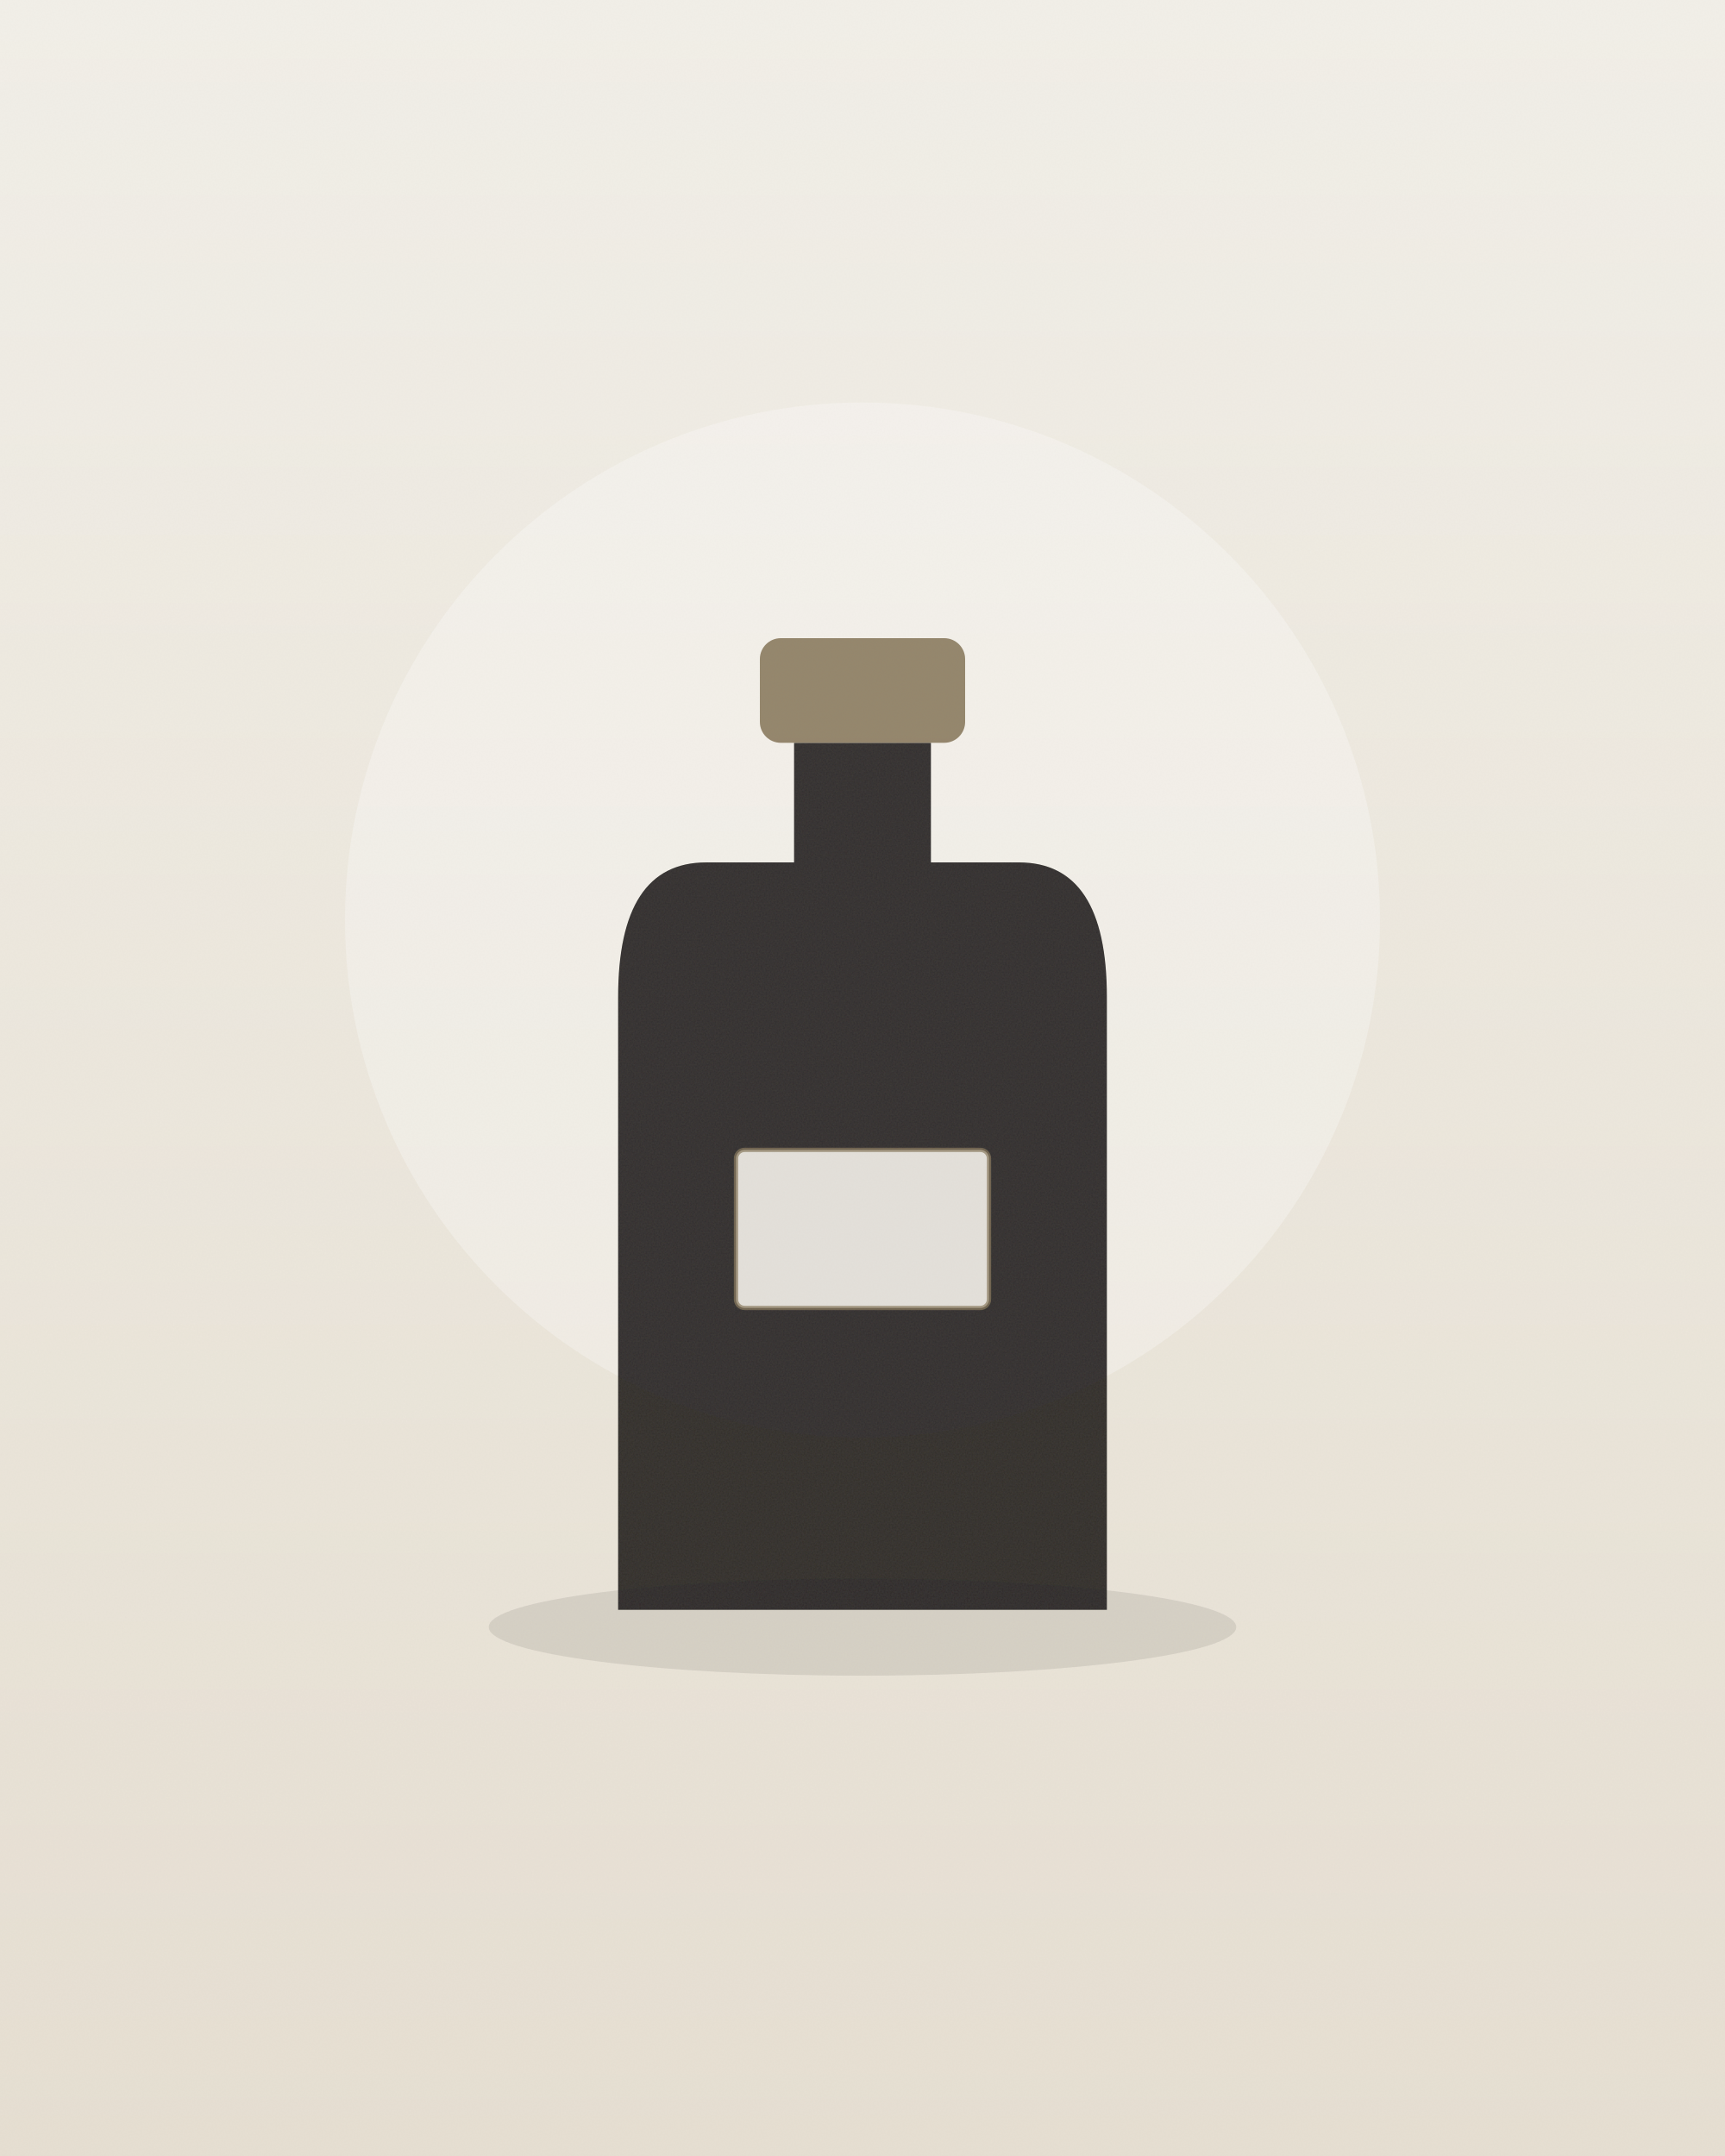
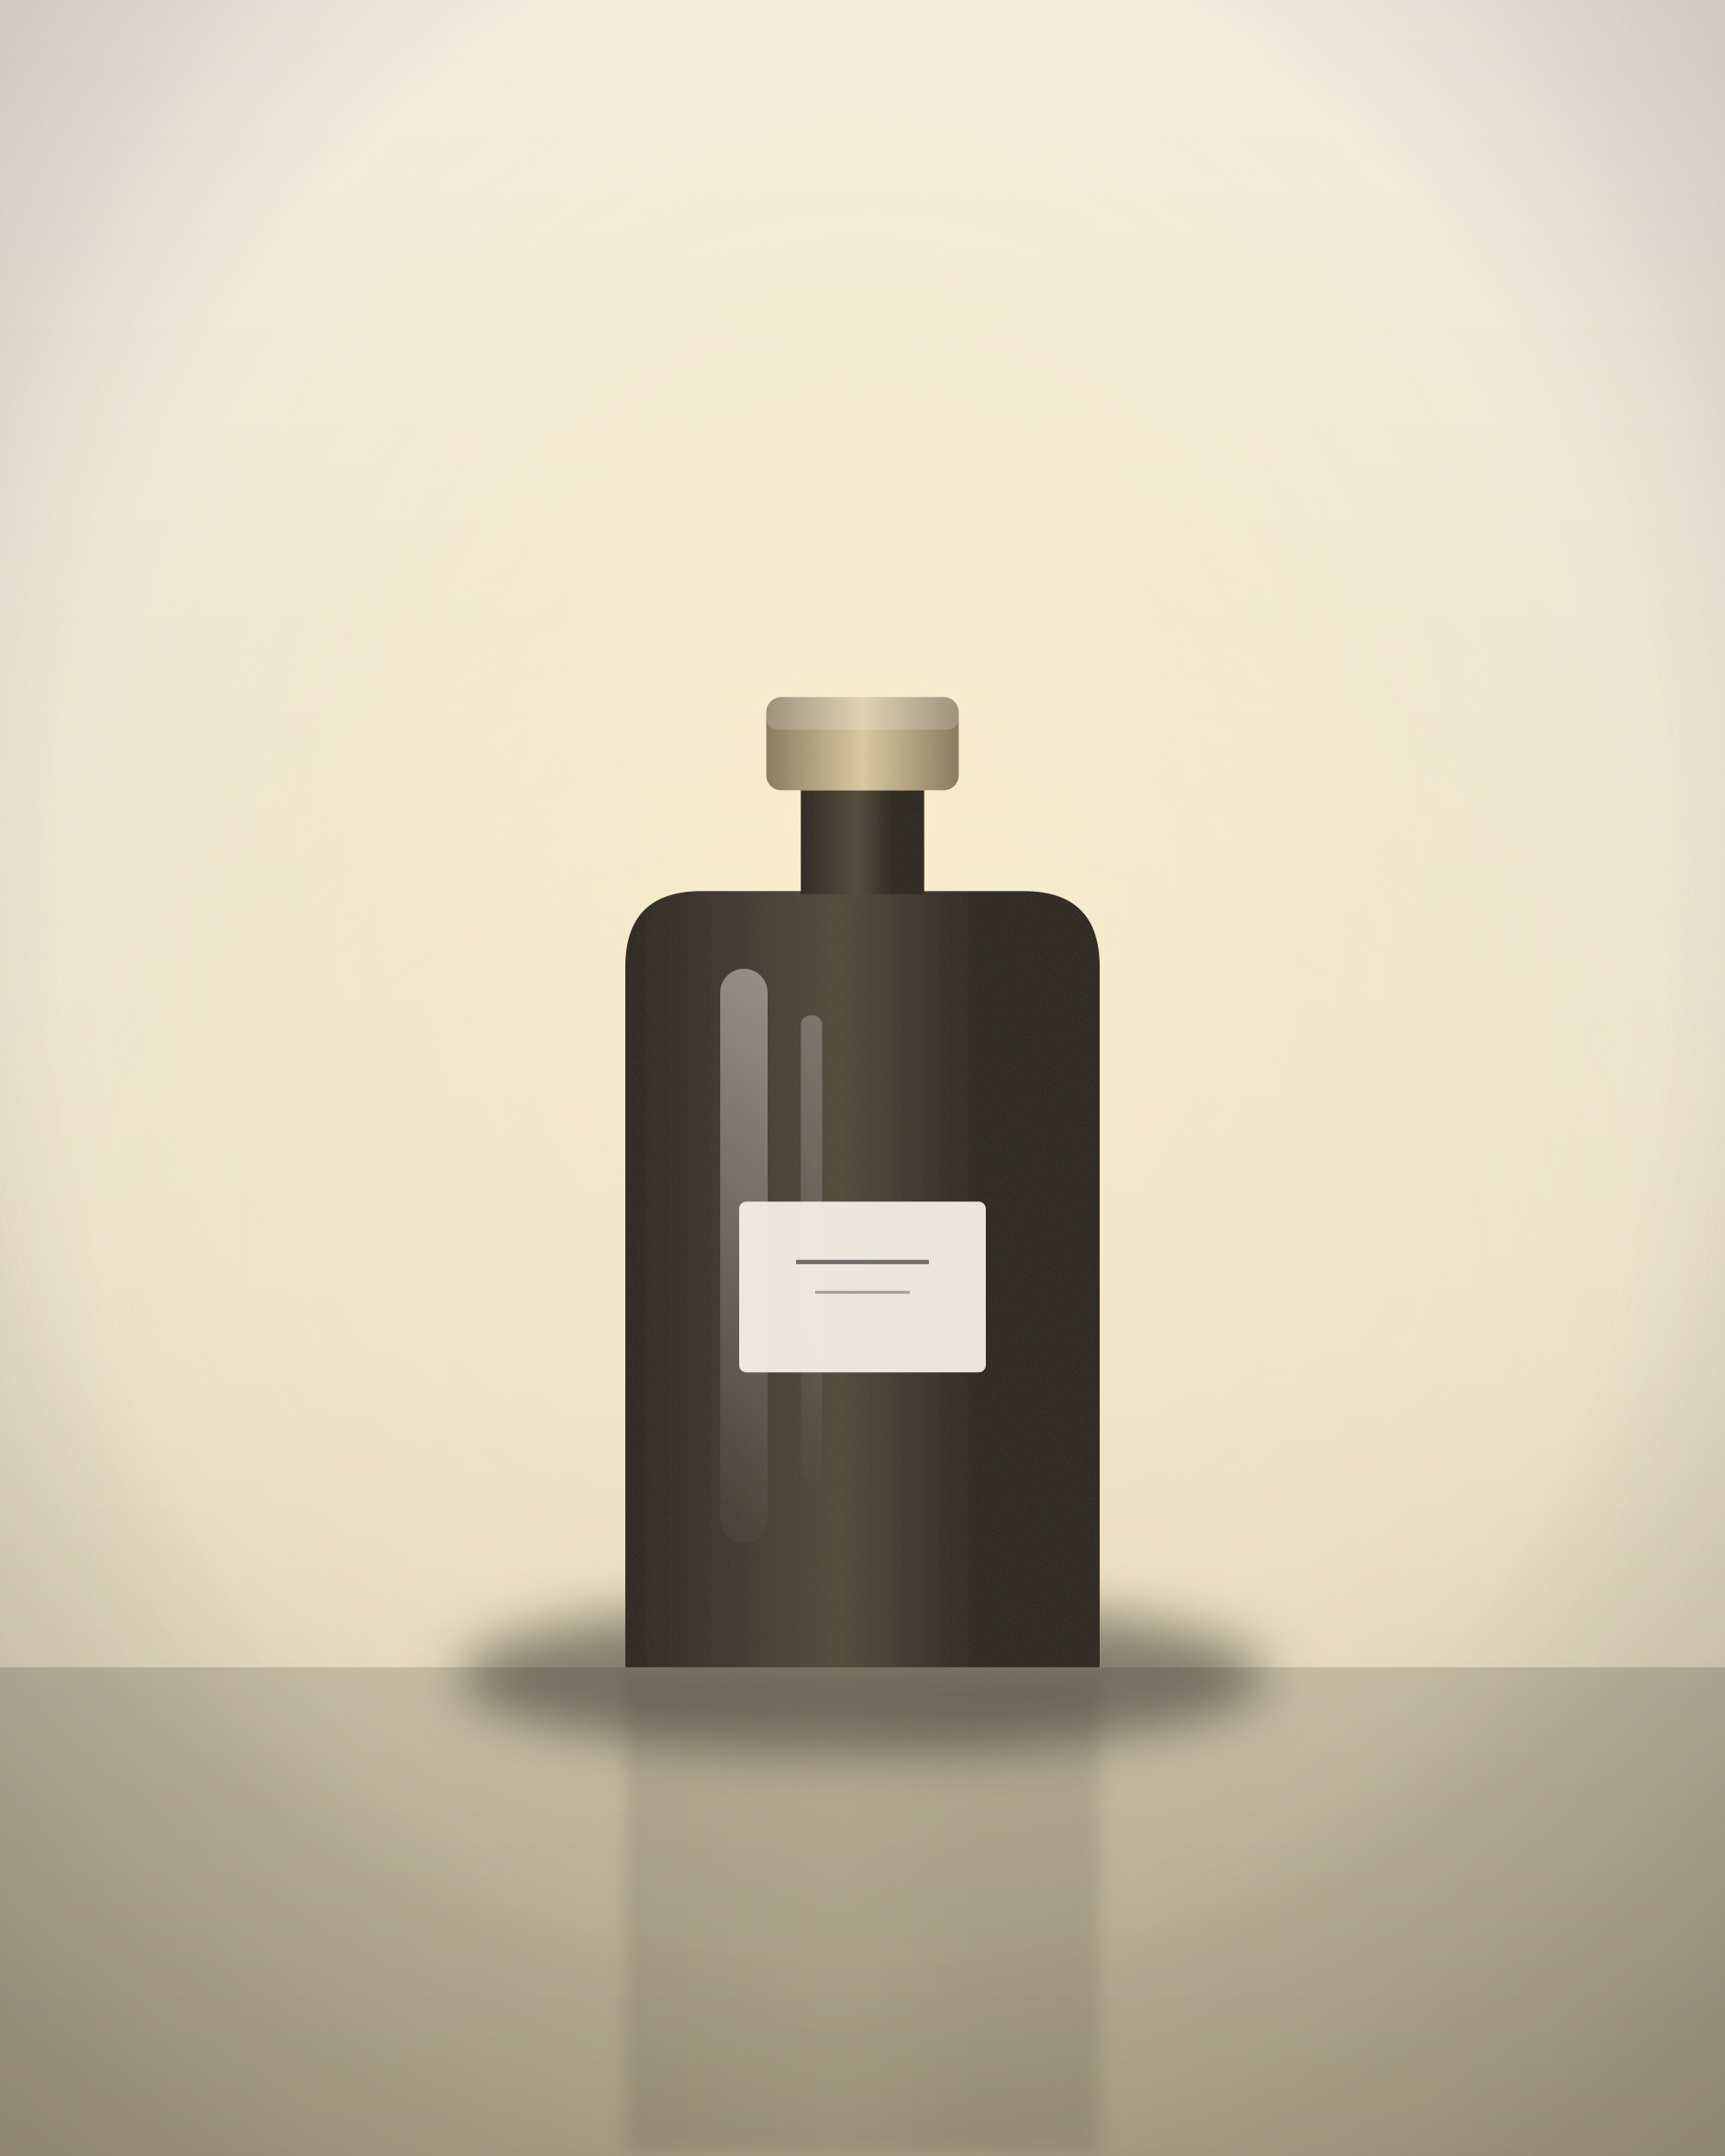
<svg xmlns="http://www.w3.org/2000/svg" viewBox="0 0 1200 1500" width="1200" height="1500" preserveAspectRatio="xMidYMid slice" role="img" aria-hidden="true">
  <defs>
-     <linearGradient id="b" x1="0" y1="0" x2="0" y2="1">
-       <stop offset="0" stop-color="#F2EFE8" />
-       <stop offset="1" stop-color="#E6DFD2" />
+     <linearGradient id="bgs4" x1="0" y1="0" x2="0" y2="1">
+       <stop offset="0" stop-color="#F3EDE2" />
+       <stop offset="0.62" stop-color="#E9DFCB" />
+       <stop offset="1" stop-color="#D3C4A6" />
    </linearGradient>
-     <filter id="g">
-       <feTurbulence type="fractalNoise" baseFrequency="0.9" numOctaves="2" stitchTiles="stitch" result="n" />
-       <feColorMatrix in="n" type="matrix" values="0 0 0 0 0.35 0 0 0 0 0.32 0 0 0 0 0.28 0 0 0 0.05 0" />
+     <radialGradient id="halos4" cx="0.5" cy="0.40" r="0.55">
+       <stop offset="0" stop-color="#FFEFC9" stop-opacity="0.7" />
+       <stop offset="1" stop-color="#FFEFC9" stop-opacity="0" />
+     </radialGradient>
+     <radialGradient id="vigs4" cx="0.5" cy="0.44" r="0.85">
+       <stop offset="0.55" stop-color="#000" stop-opacity="0" />
+       <stop offset="1" stop-color="#000" stop-opacity="0.28" />
+     </radialGradient>
+     <linearGradient id="bodys4" x1="0" y1="0" x2="1" y2="0">
+       <stop offset="0" stop-color="#2A251D" />
+       <stop offset="0.45" stop-color="#54493A" />
+       <stop offset="0.75" stop-color="#2A251D" />
+       <stop offset="1" stop-color="#2A251D" />
+     </linearGradient>
+     <linearGradient id="streaks4" x1="0" y1="0" x2="0" y2="1">
+       <stop offset="0" stop-color="#FFF" stop-opacity="0.85" />
+       <stop offset="1" stop-color="#FFF" stop-opacity="0.05" />
+     </linearGradient>
+     <linearGradient id="caps4" x1="0" y1="0" x2="1" y2="0">
+       <stop offset="0" stop-color="#8A7A5E" />
+       <stop offset="0.5" stop-color="#D9C9A0" />
+       <stop offset="1" stop-color="#8A7A5E" />
+     </linearGradient>
+     <filter id="bs4s" x="-60%" y="-60%" width="220%" height="220%">
+       <feGaussianBlur stdDeviation="18" />
+     </filter>
+     <filter id="bs4g" x="-60%" y="-60%" width="220%" height="220%">
+       <feGaussianBlur stdDeviation="60" />
+     </filter>
+     <filter id="bs4r" x="-60%" y="-60%" width="220%" height="220%">
+       <feGaussianBlur stdDeviation="6" />
+     </filter>
+     <filter id="bs4e" x="-60%" y="-60%" width="220%" height="220%">
+       <feGaussianBlur stdDeviation="2" />
+     </filter>
+     <filter id="grain">
+       <feTurbulence type="fractalNoise" baseFrequency="0.8" numOctaves="2" stitchTiles="stitch" result="n" />
+       <feColorMatrix in="n" type="matrix" values="0 0 0 0 0.5 0 0 0 0 0.45 0 0 0 0 0.4 0 0 0 0.035 0" />
      <feComposite operator="over" in2="SourceGraphic" />
    </filter>
  </defs>
-   <g filter="url(#g)">
-     <rect width="1200" height="1500" fill="url(#b)" />
-     <circle cx="600" cy="640" r="360" fill="#FFFFFF" opacity="0.28" />
-     <ellipse cx="600" cy="1132" rx="260" ry="33.8" fill="#1C1B19" opacity="0.1" />
-     <path d="M430.0 1120 L430.0 693.6 Q430.0 600 491.2 600 L708.8 600 Q770.0 600 770.0 693.6 L770.0 1120 Z" fill="#1C1B19" opacity="0.9" />
-     <rect x="552.4" y="516.8" width="95.2" height="83.2" fill="#1C1B19" opacity="0.9" />
-     <rect x="528.6" y="444" width="142.8" height="72.8" rx="14.56" fill="#8A7A5E" opacity="0.9" />
-     <rect x="512" y="800" width="176" height="110" rx="6" fill="#F2EFE8" opacity="0.92" />
-     <rect x="512" y="800" width="176" height="110" rx="6" fill="none" stroke="#8A7A5E" stroke-width="3" opacity="0.7" />
+   <g filter="url(#grain)">
+     <rect width="1200" height="1500" fill="url(#bgs4)" />
+     <rect width="1200" height="1500" fill="url(#halos4)" />
+     <rect x="0" y="1160" width="1200" height="340" fill="#000" opacity="0.16" />
+     <ellipse cx="600" cy="1166" rx="280.5" ry="52.8" fill="#000" opacity="0.5" filter="url(#bs4s)" />
+     <ellipse cx="600" cy="863.0" rx="561.0" ry="405.0" fill="#FFEFC9" opacity="0.14" filter="url(#bs4g)" />
+     <g transform="translate(0 2328) scale(1 -1)" opacity="0.14">
+       <path d="M435.0 1160 L435.0 672.8 Q435.0 620 487.8 620 L712.2 620 Q765.0 620 765.0 672.8 L765.0 1160 Z" fill="url(#bodys4)" filter="url(#bs4r)" />
+     </g>
+     <path d="M435.0 1160 L435.0 672.8 Q435.0 620 487.8 620 L712.2 620 Q765.0 620 765.0 672.8 L765.0 1160 Z" fill="url(#bodys4)" />
+     <path d="M438.0 1156 L438.0 676.8" stroke="#FFEFC9" stroke-width="5" opacity="0.55" filter="url(#bs4e)" stroke-linecap="round" />
+     <path d="M761.0 1154 L761.0 678.8" stroke="#FFF" stroke-width="3" opacity="0.28" filter="url(#bs4e)" stroke-linecap="round" />
+     <rect x="501.0" y="674.0" width="33.0" height="399.6" rx="16.5" fill="url(#streaks4)" opacity="0.5" />
+     <rect x="557.1" y="706.4" width="14.85" height="324.0" rx="6.6" fill="url(#streaks4)" opacity="0.3" />
+     <rect x="557.1" y="549.8" width="85.8" height="72.2" fill="url(#bodys4)" />
+     <rect x="533.076" y="485" width="133.848" height="64.8" rx="10.368" fill="url(#caps4)" />
+     <rect x="533.076" y="485" width="133.848" height="22.68" rx="7.776" fill="#FFF" opacity="0.18" />
+     <rect x="514.2" y="836.0" width="171.6" height="118.8" rx="5" fill="#F6F1E8" opacity="0.94" />
+     <rect x="553.8" y="876.5" width="92.4" height="3" fill="#1C1B19" opacity="0.6" />
+     <rect x="567.0" y="898.1" width="66.0" height="2" fill="#1C1B19" opacity="0.35" />
+     <rect width="1200" height="1500" fill="url(#vigs4)" />
  </g>
</svg>
